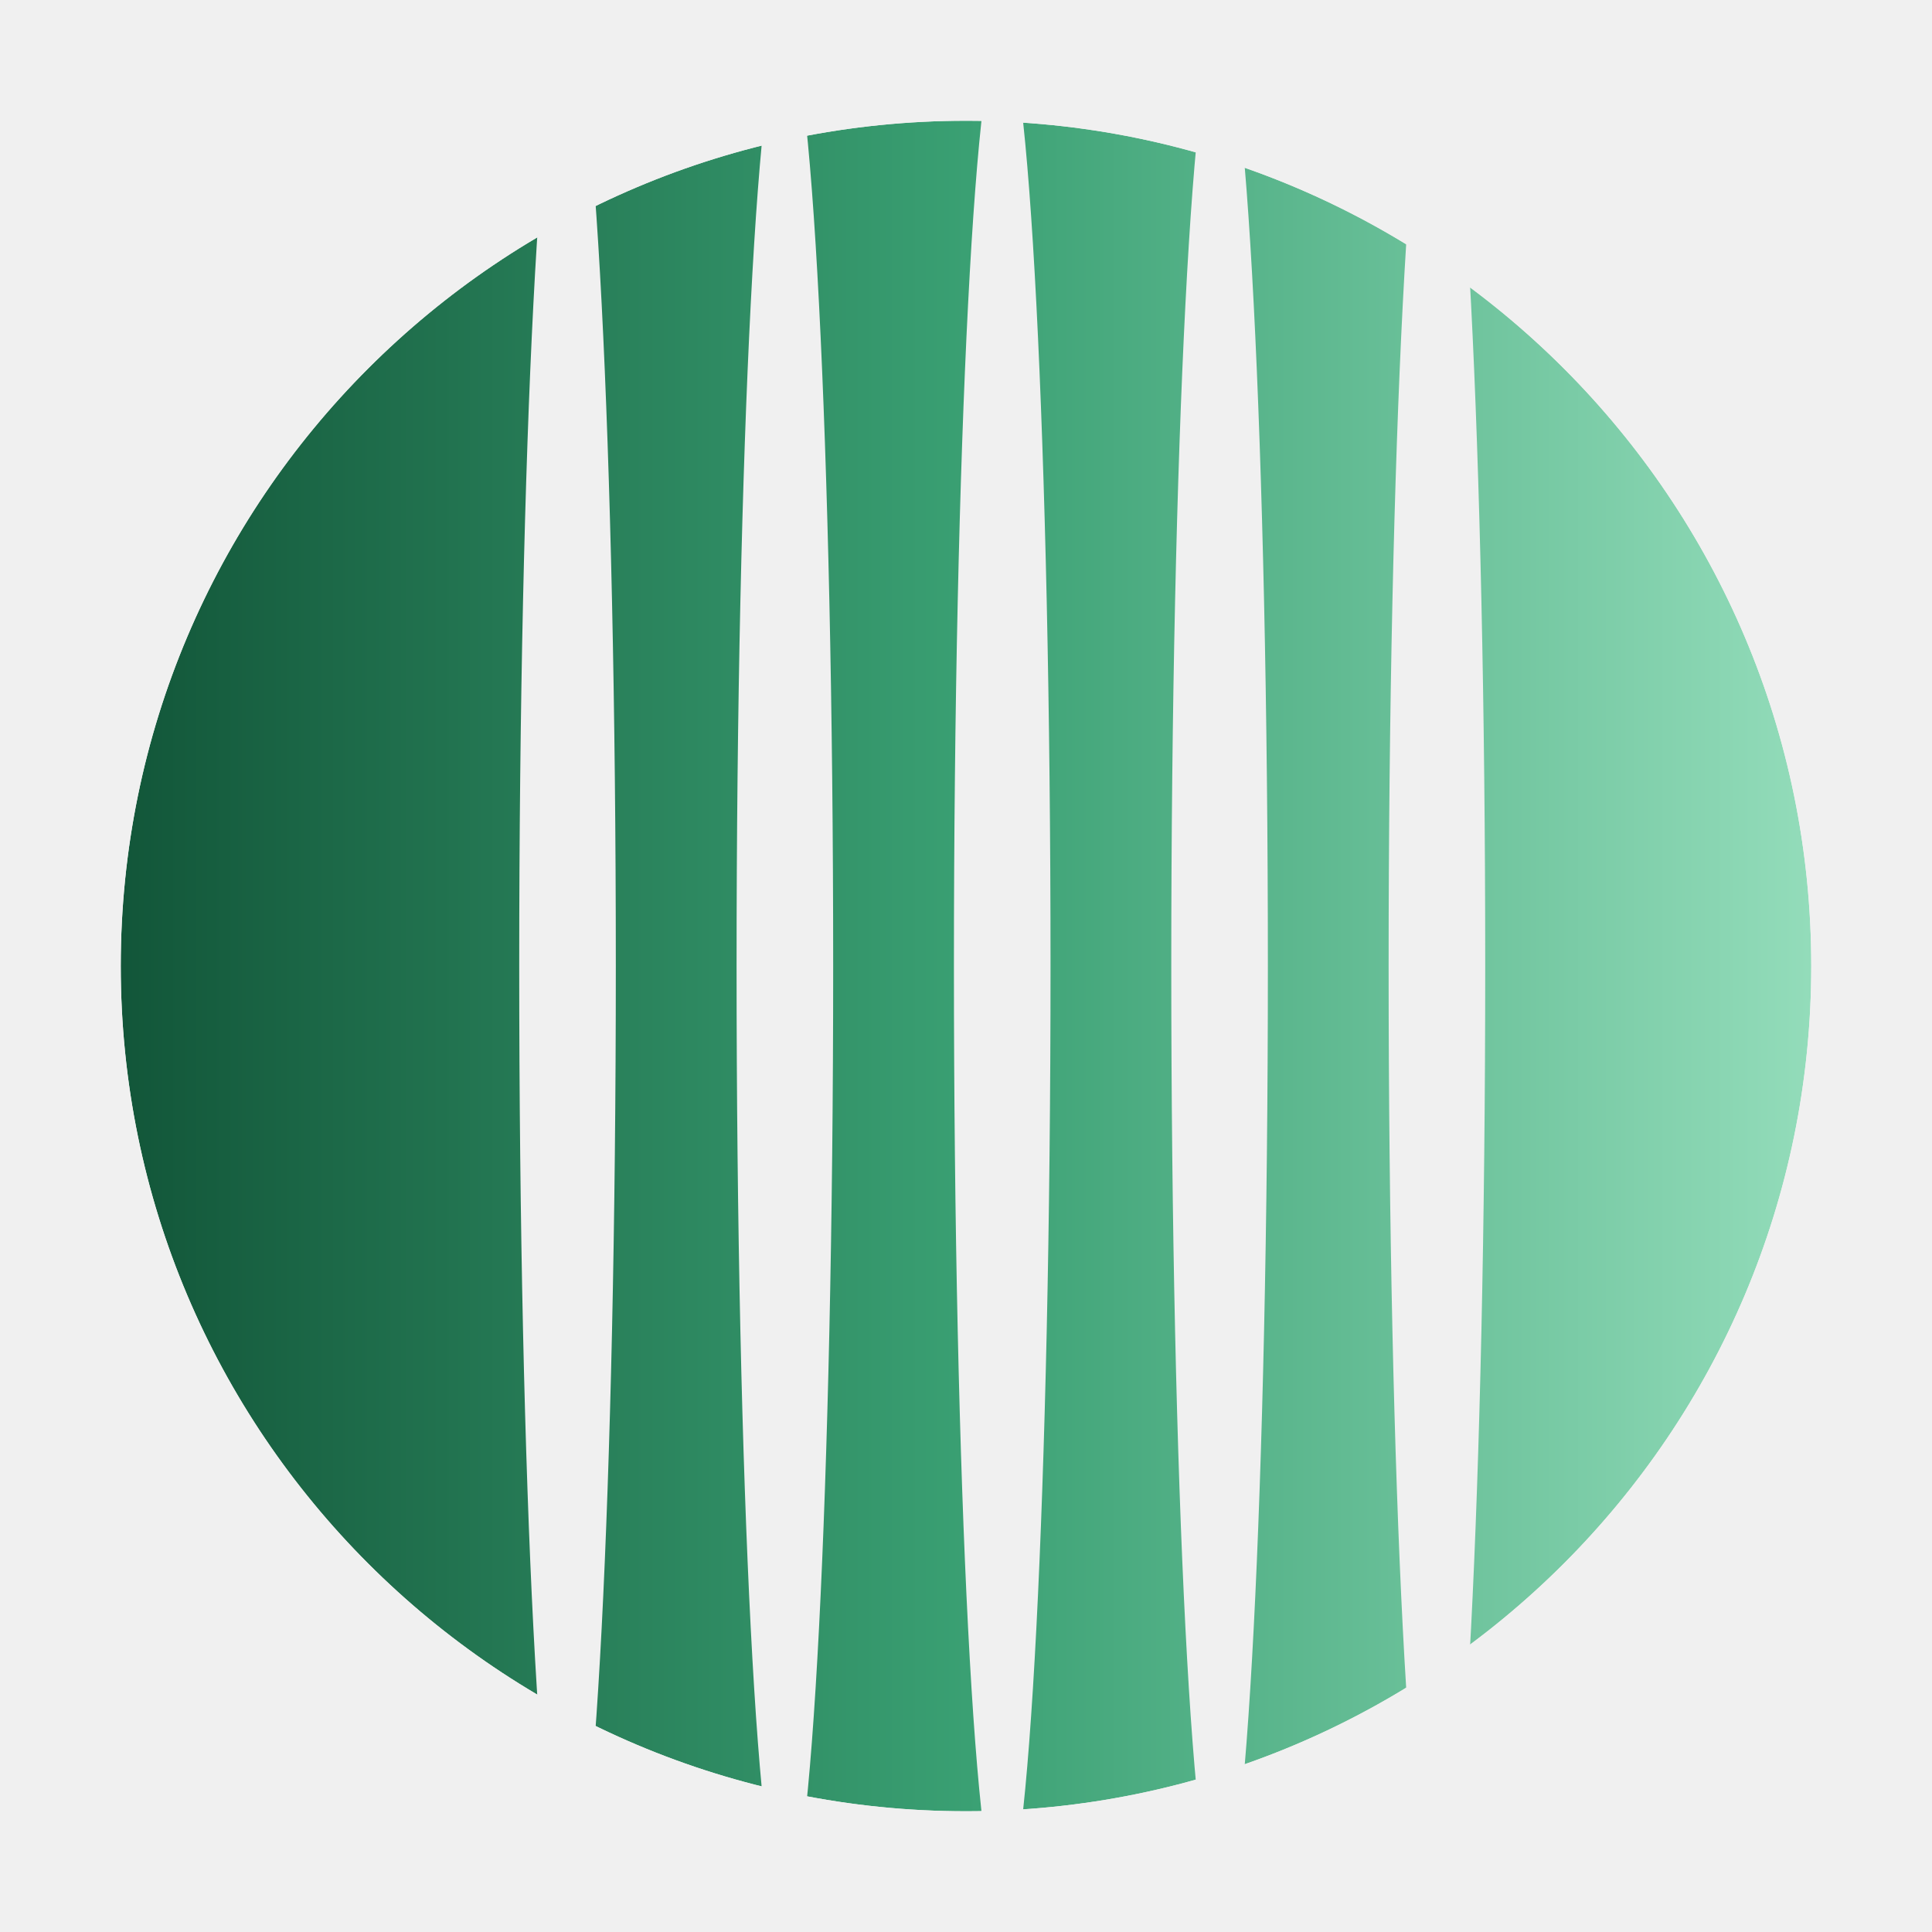
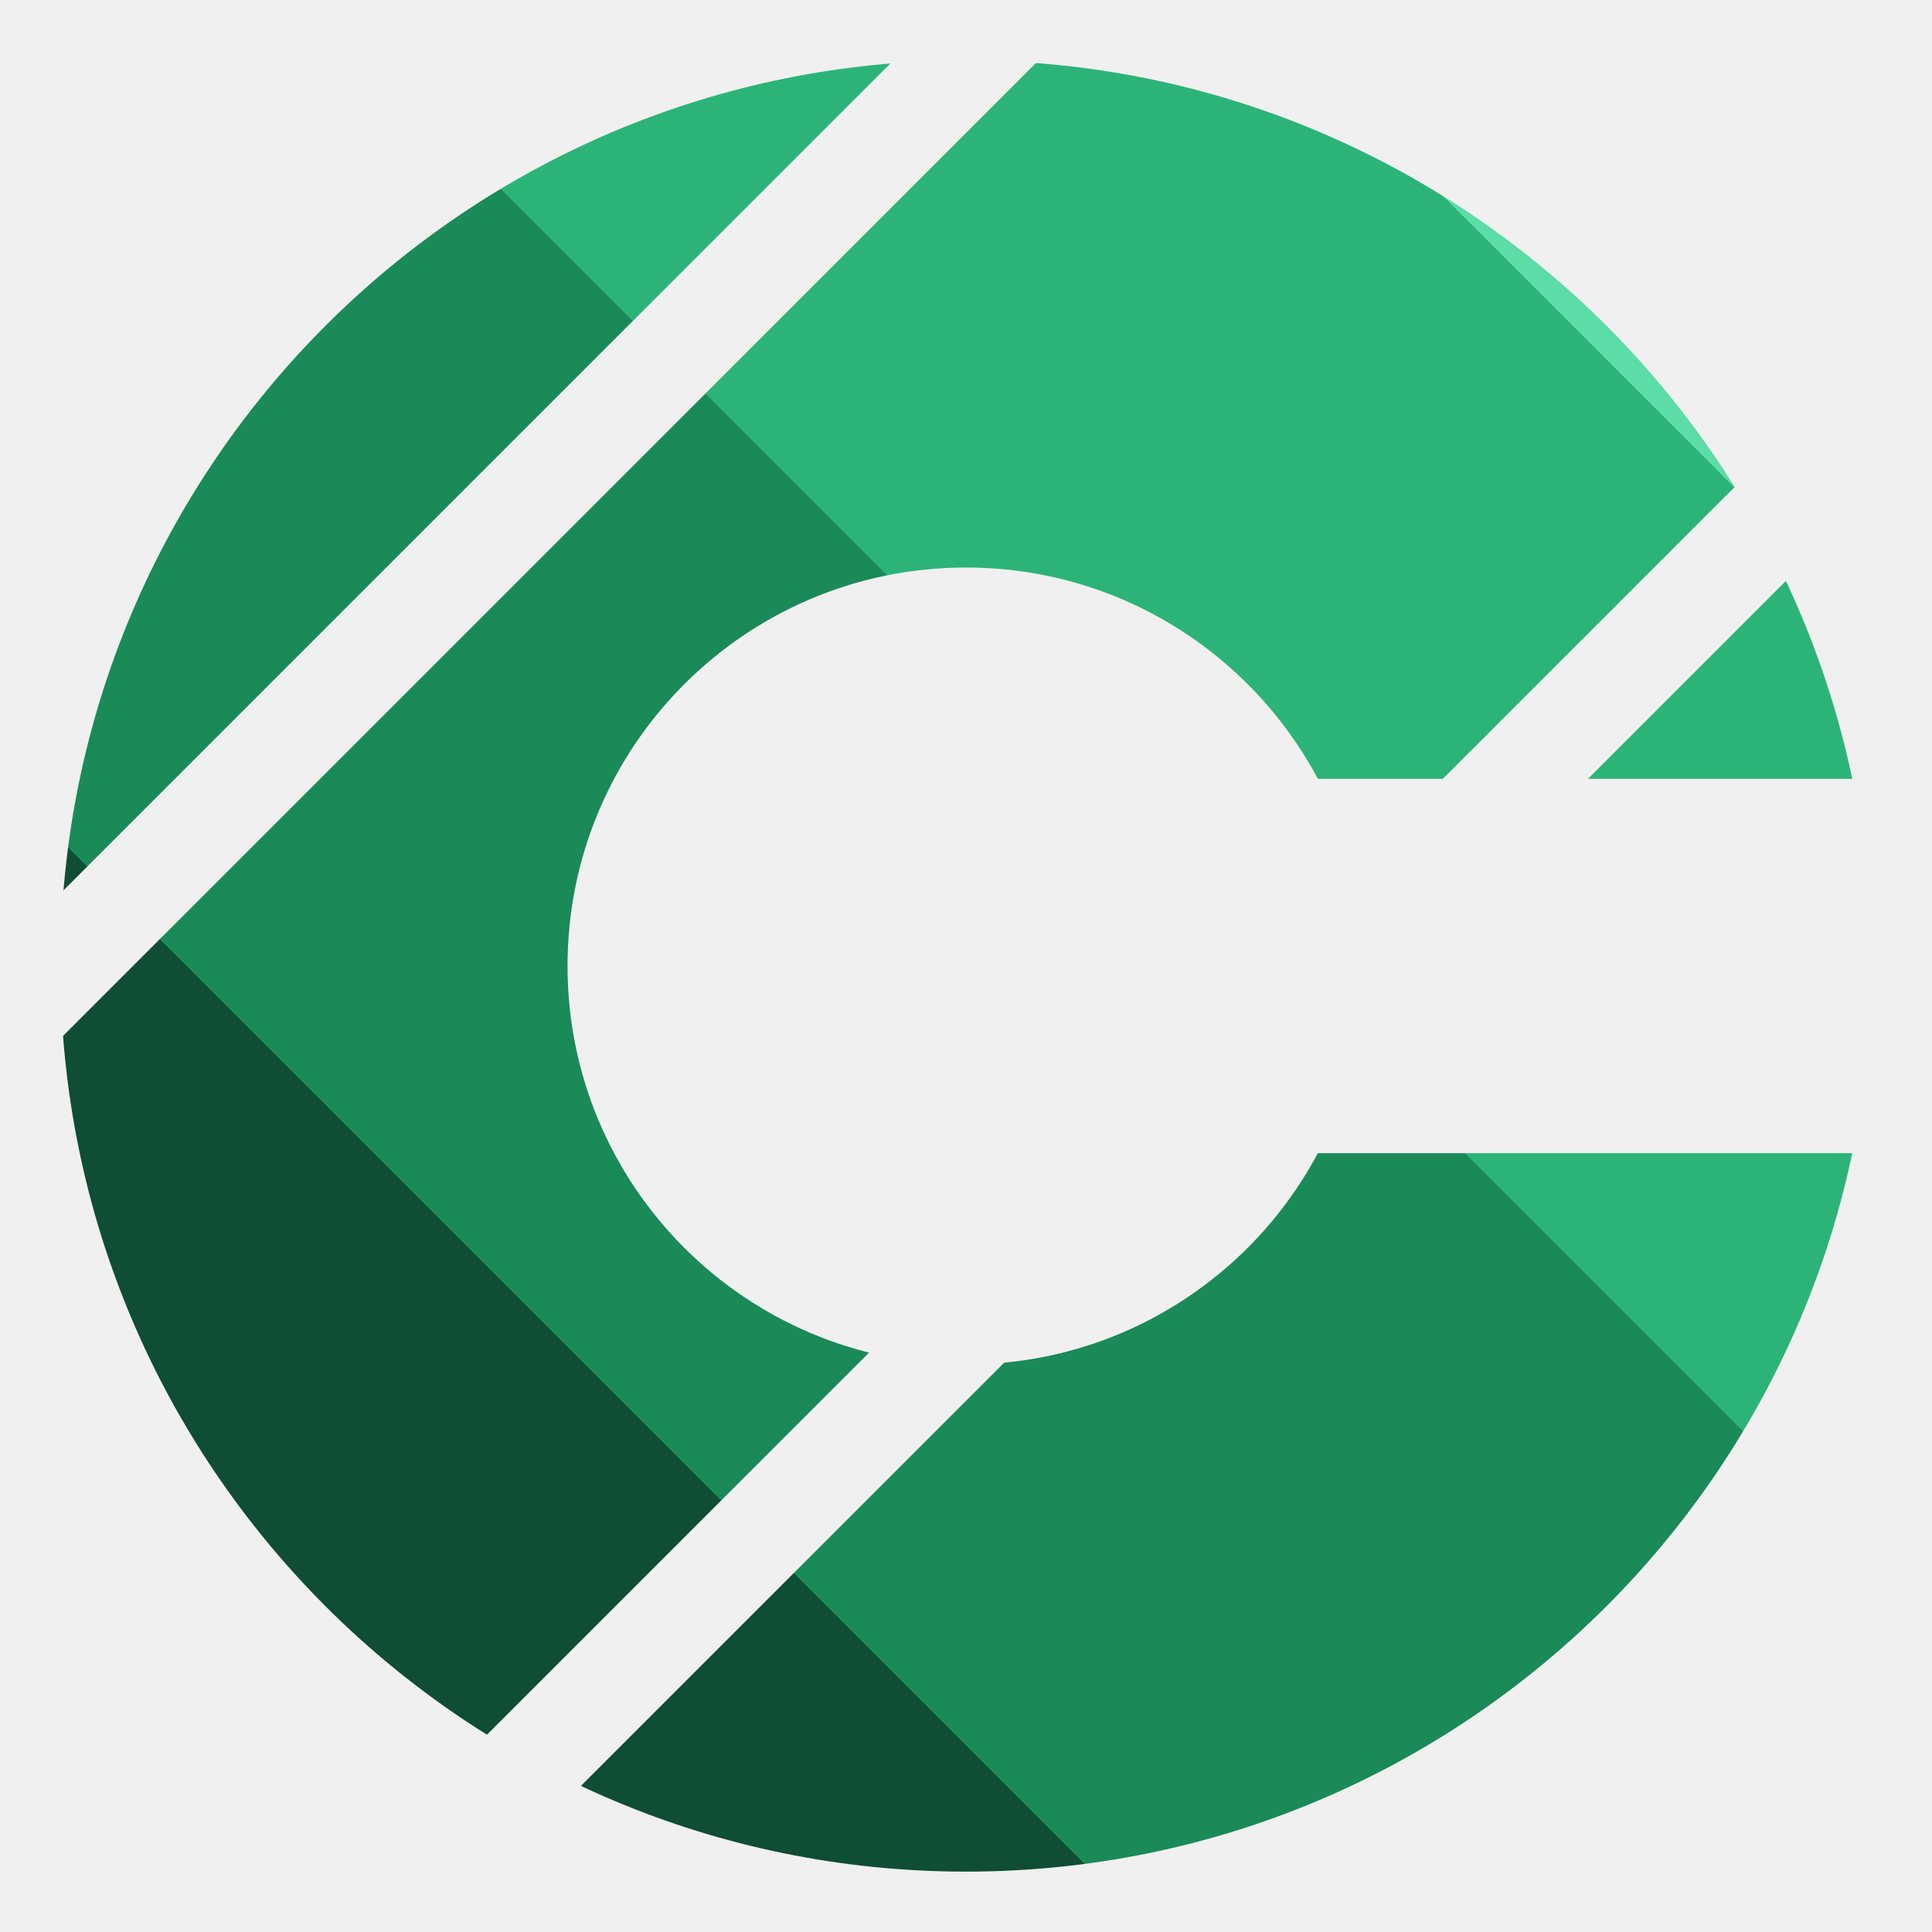
<svg xmlns="http://www.w3.org/2000/svg" viewBox="0 0 32 32" role="img" aria-label="CORE Takeoff">
  <defs>
-     <linearGradient id="cg" x1="0" y1="0" x2="1" y2="0">
-       <stop offset="0" stop-color="#125639" />
-       <stop offset="0.5" stop-color="#3aa073" />
-       <stop offset="1" stop-color="#93dcba" />
+     <linearGradient id="fc" x1="0" y1="1" x2="1" y2="0">
+       <stop offset="0" stop-color="#0f4d34" />
+       <stop offset="0.30" stop-color="#0f4d34" />
+       <stop offset="0.30" stop-color="#1a8a59" />
+       <stop offset="0.58" stop-color="#1a8a59" />
+       <stop offset="0.58" stop-color="#2cb478" />
+       <stop offset="0.82" stop-color="#2cb478" />
+       <stop offset="0.82" stop-color="#5cdca6" />
+       <stop offset="1" stop-color="#5cdca6" />
    </linearGradient>
-     <mask id="cut">
-       <circle cx="16" cy="16" r="14" fill="#fff" />
-       <ellipse cx="9.4" cy="16" rx="0.8" ry="15.5" fill="#000" />
-       <ellipse cx="13.0" cy="16" rx="0.8" ry="15.5" fill="#000" />
-       <ellipse cx="16.6" cy="16" rx="0.8" ry="15.5" fill="#000" />
-       <ellipse cx="20.2" cy="16" rx="0.8" ry="15.5" fill="#000" />
-       <ellipse cx="23.8" cy="16" rx="0.8" ry="15.5" fill="#000" />
+     <mask id="cmask">
+       <circle cx="16" cy="16" r="15" fill="#fff" />
+       <circle cx="16" cy="16" r="6.6" fill="#000" />
+       <rect x="17.4" y="12.9" width="16" height="6.2" fill="#000" />
+       <line x1="-3" y1="20" x2="20" y2="-3" stroke="#000" stroke-width="1.7" />
+       <line x1="3" y1="35" x2="35" y2="3" stroke="#000" stroke-width="1.7" />
    </mask>
  </defs>
-   <circle cx="16" cy="16" r="14" fill="url(#cg)" mask="url(#cut)" />
+   <rect width="32" height="32" fill="url(#fc)" mask="url(#cmask)" />
</svg>
